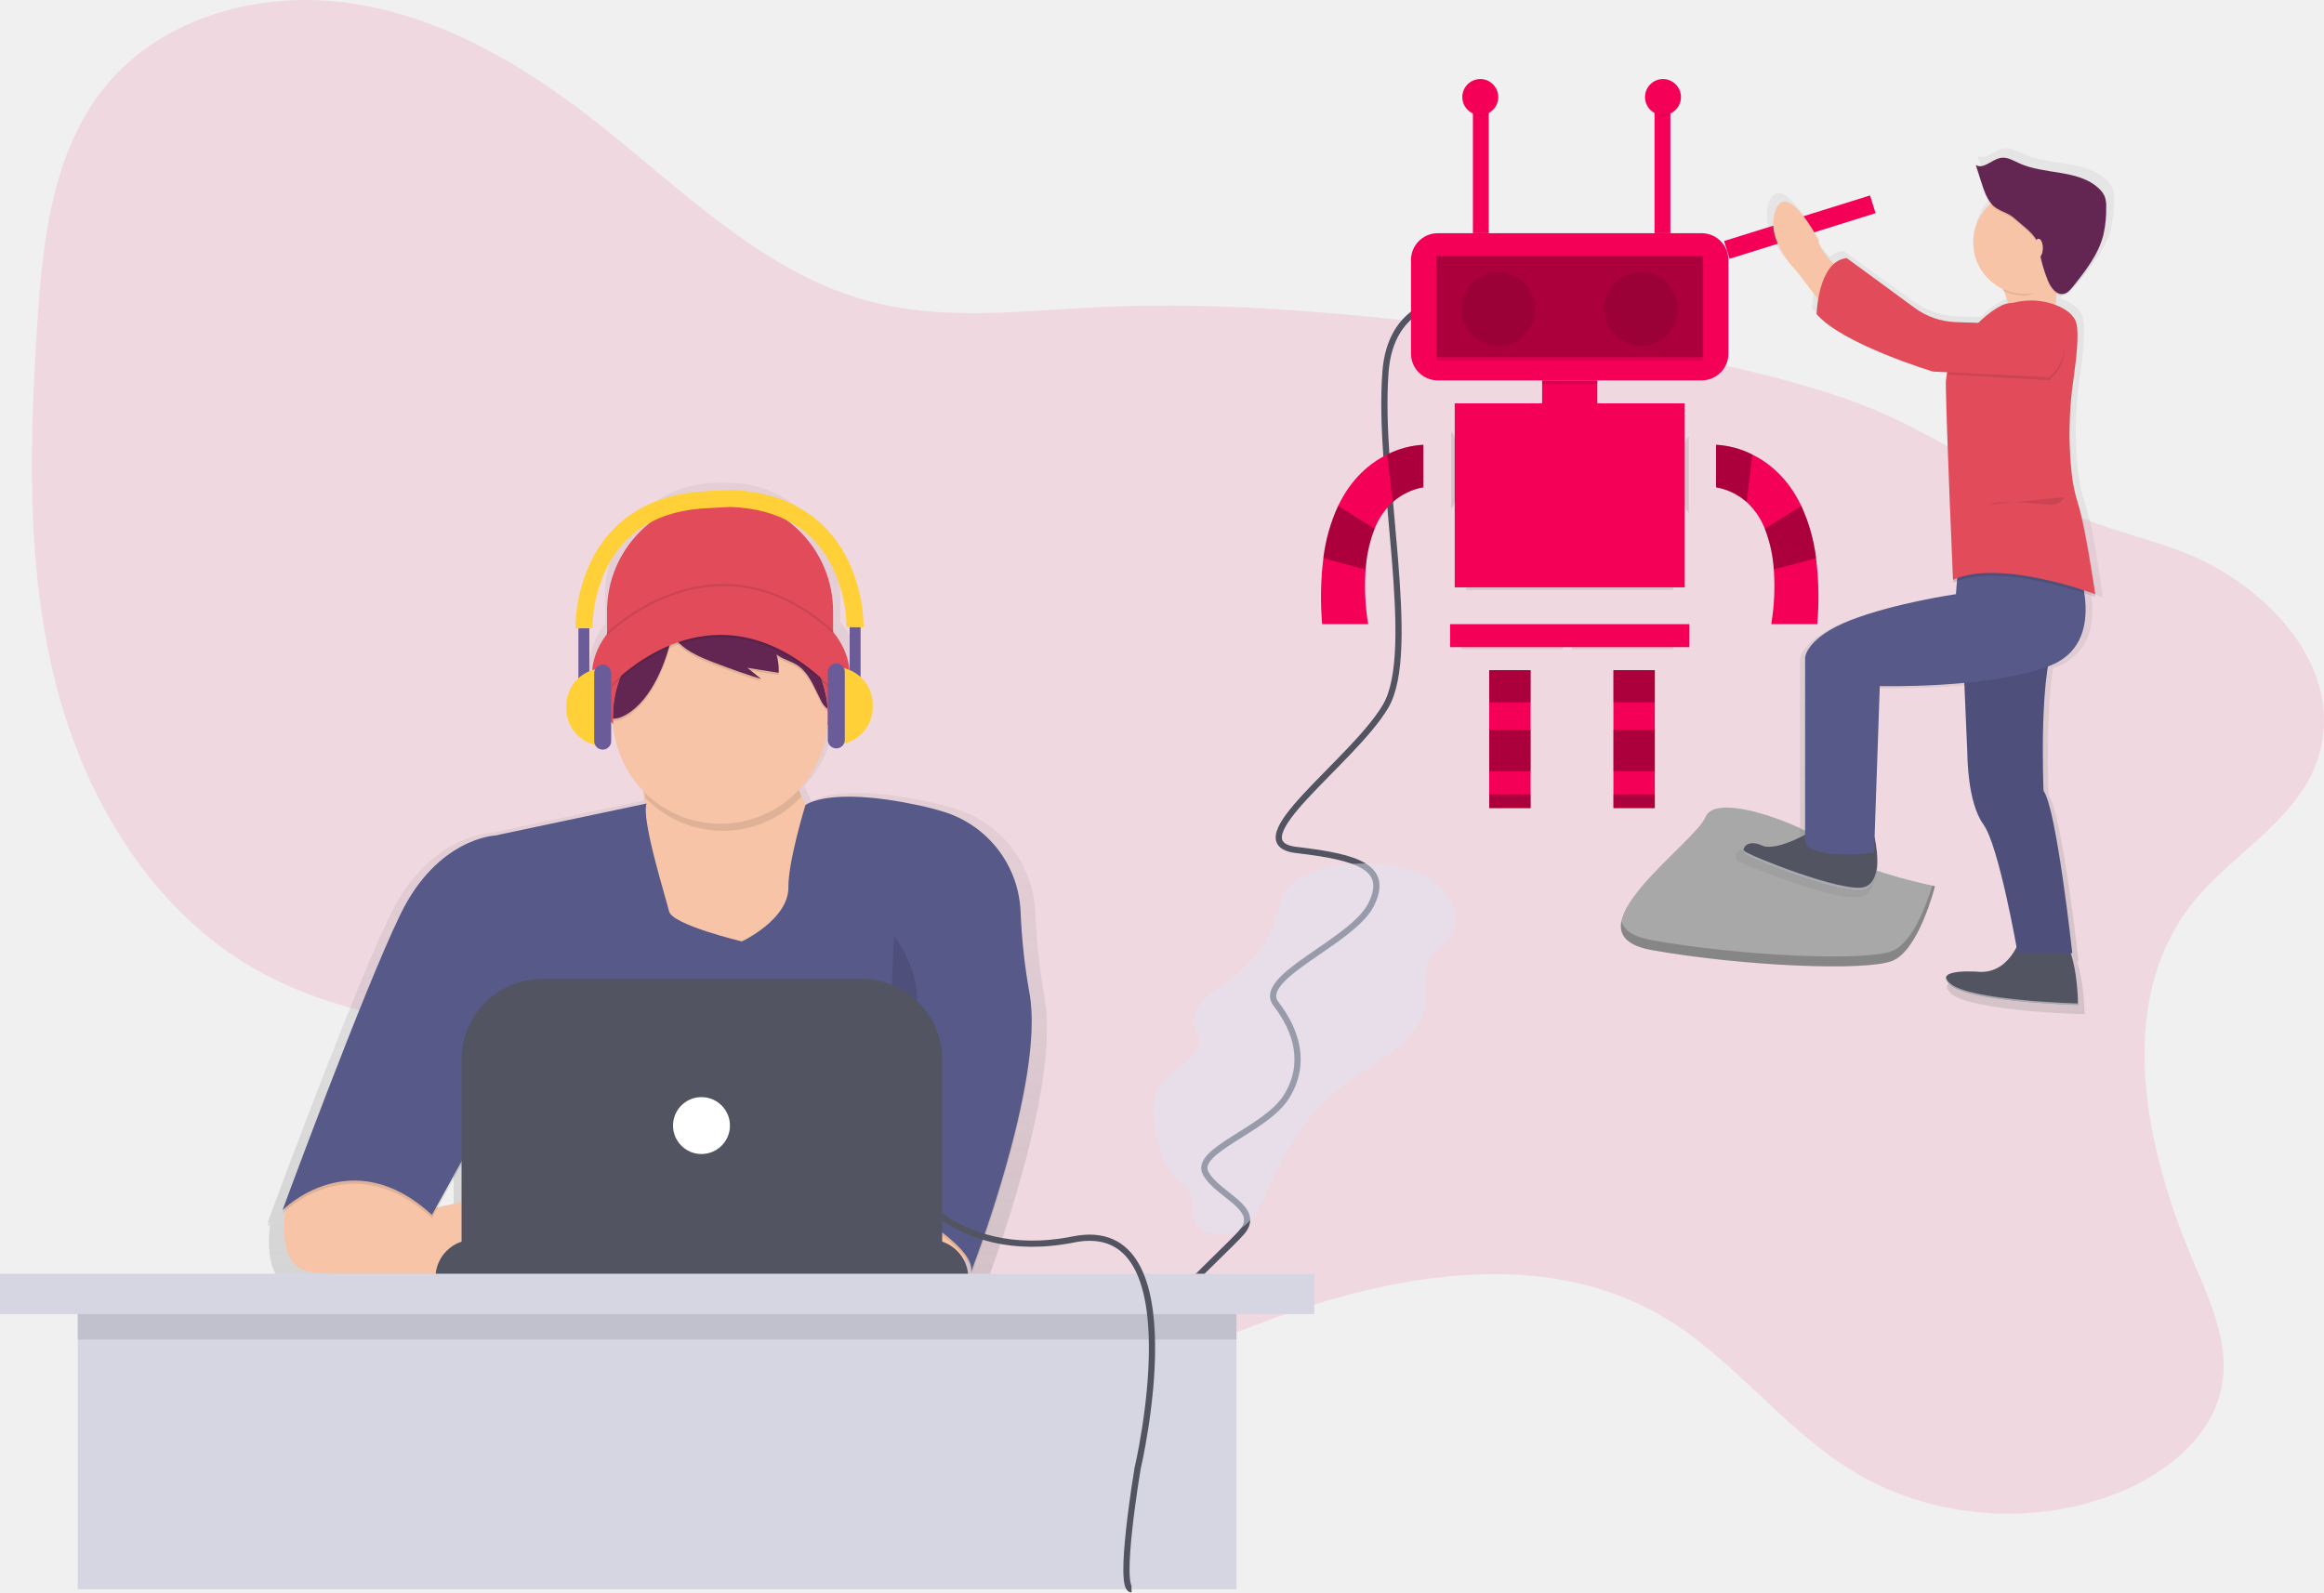
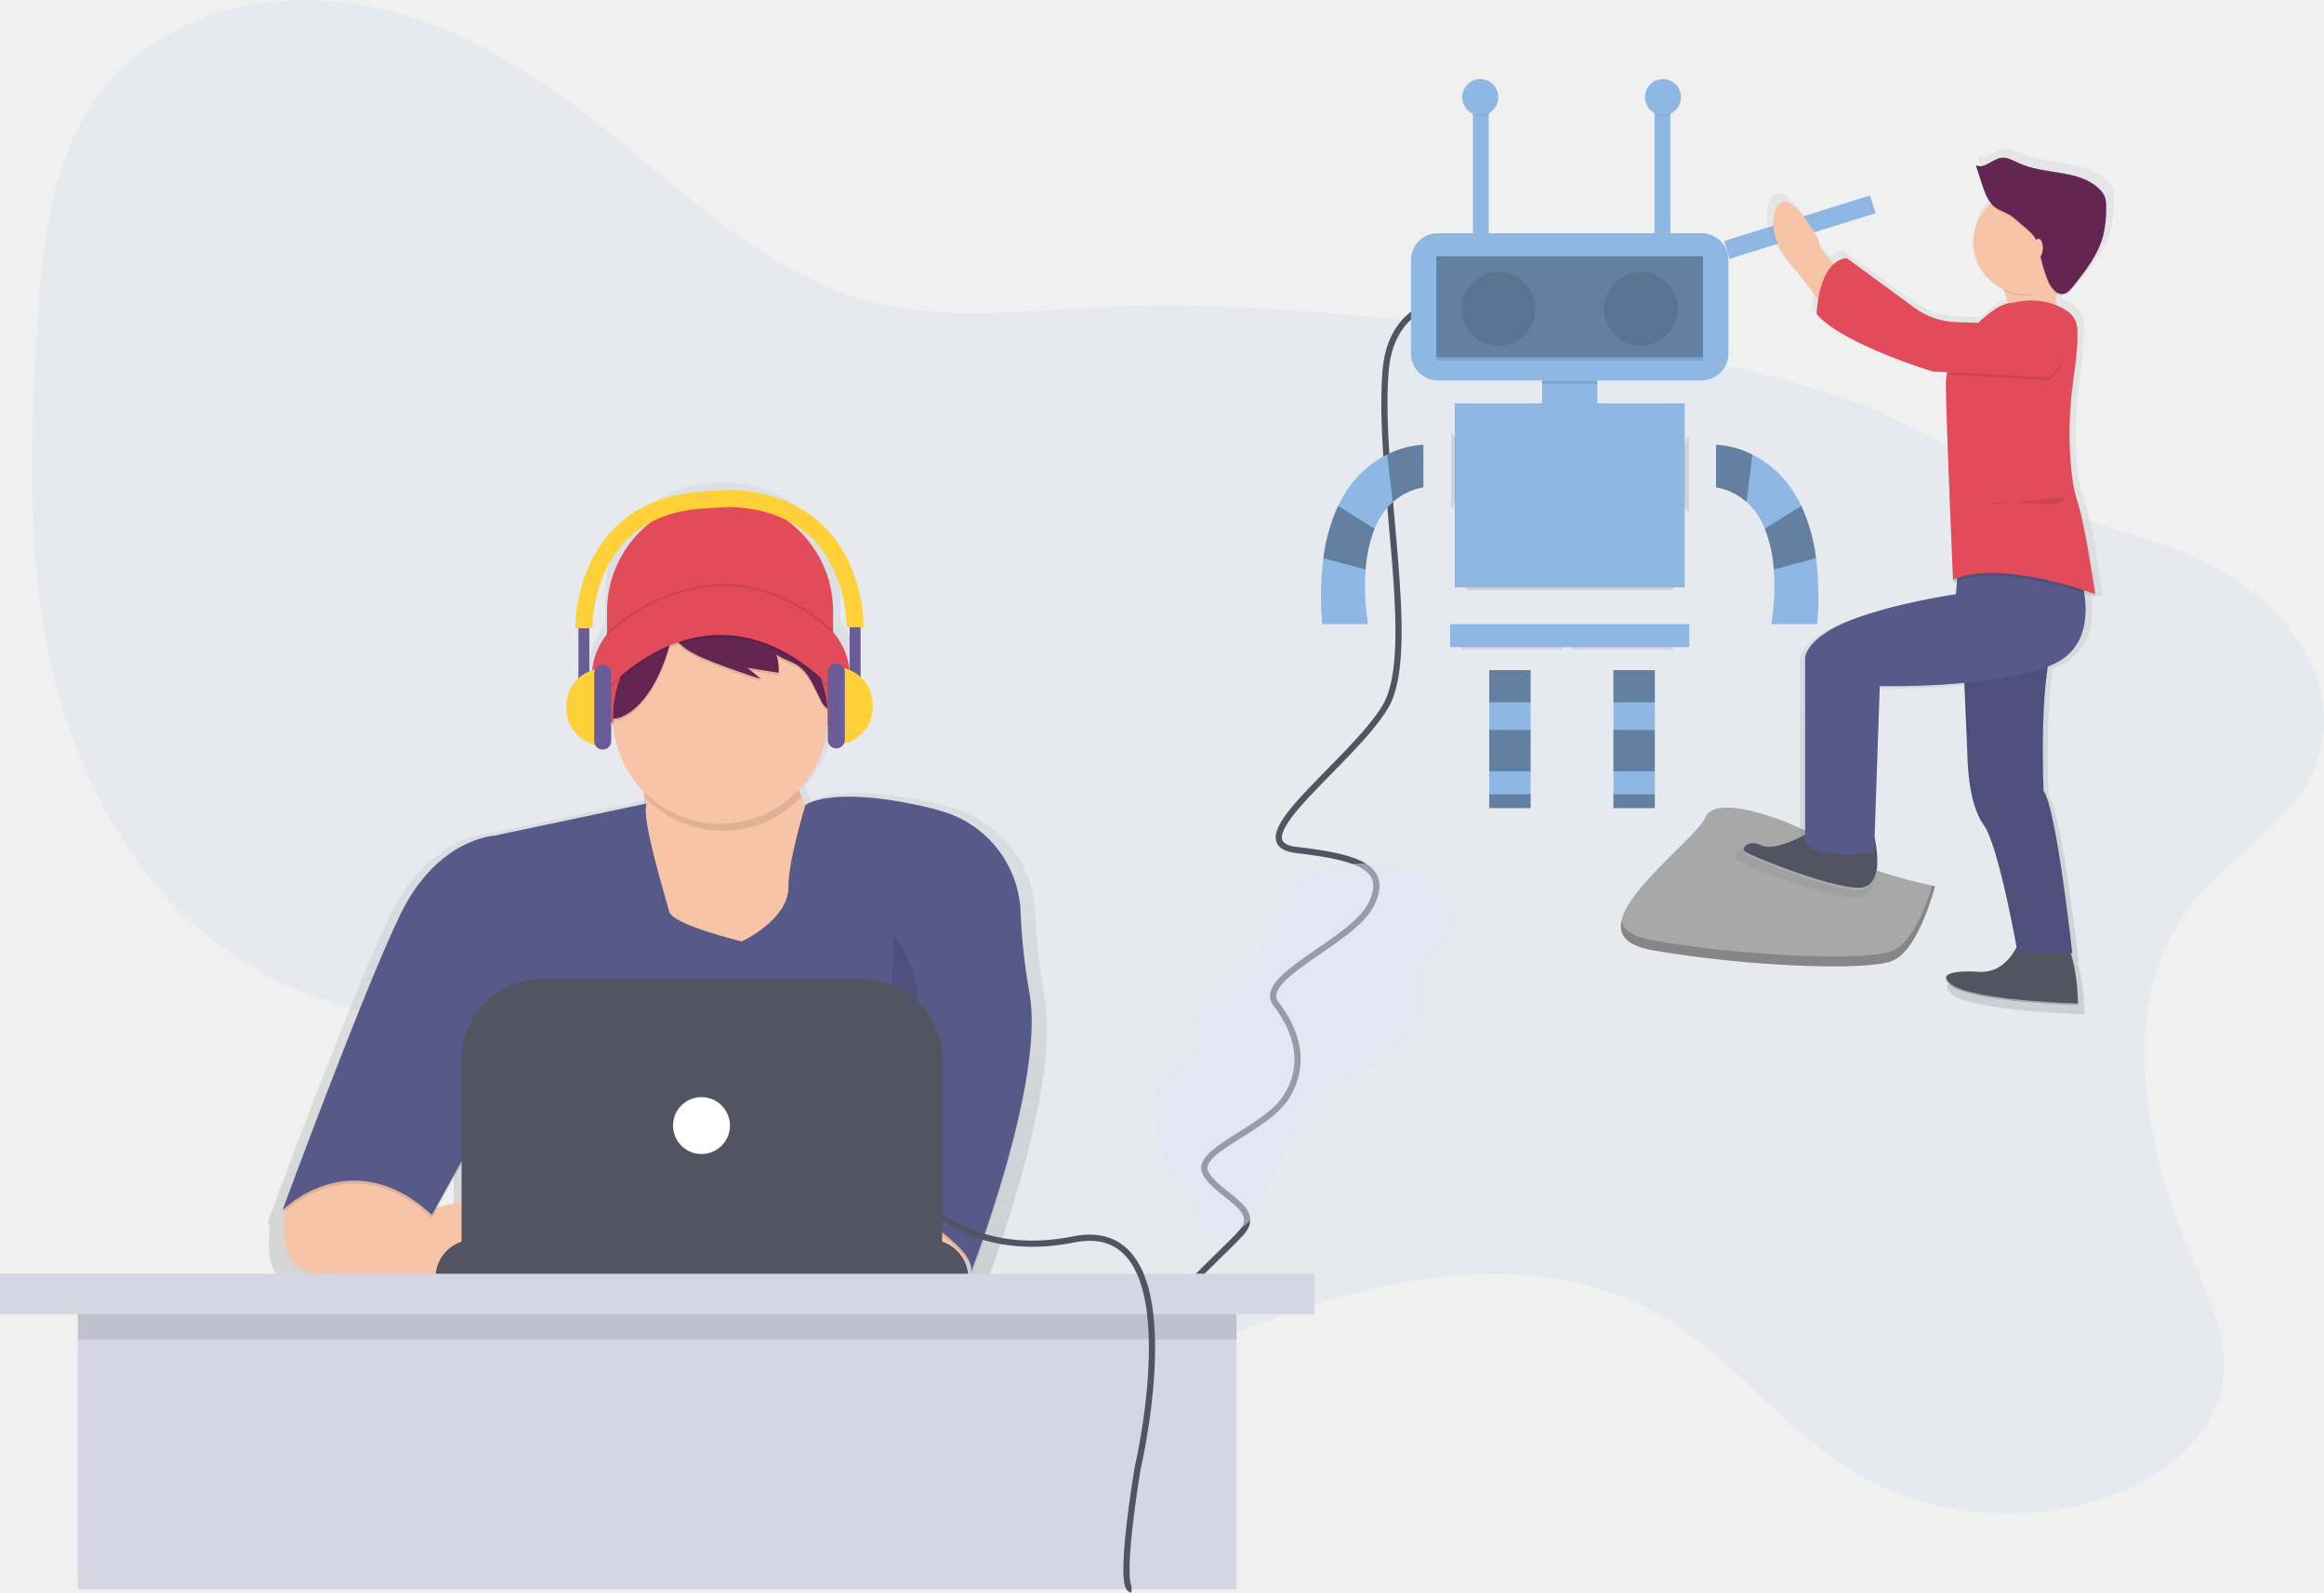
<svg xmlns="http://www.w3.org/2000/svg" xmlns:xlink="http://www.w3.org/1999/xlink" id="afcf7ba7-9a9d-4a96-99b1-c6a86c14369d" data-name="Layer 1" width="1124.677" height="770.768" viewBox="0 0 1124.677 770.768">
  <defs>
    <linearGradient id="f93e83ed-aae3-4939-a31b-02dcc6721011" x1="969.14" y1="556.311" x2="969.14" y2="137.116" gradientUnits="userSpaceOnUse">
      <stop offset="0" stop-color="gray" stop-opacity="0.25" />
      <stop offset="0.535" stop-color="gray" stop-opacity="0.12" />
      <stop offset="1" stop-color="gray" stop-opacity="0.1" />
    </linearGradient>
    <linearGradient id="e0229f75-5a20-4c1d-bfcf-9b57e2e8c95e" x1="355.664" y1="691.671" x2="355.664" y2="298.978" xlink:href="#f93e83ed-aae3-4939-a31b-02dcc6721011" />
  </defs>
-   <path d="M1098.473,502.768c-37.663,47.884-23.031,117.837.902,173.86,8.013,18.757,17.076,38.602,13.695,58.717-4.134,24.598-26.087,42.584-49.137,52.116-42.018,17.377-92.298,13.236-130.906-10.782-33.365-20.756-57.259-54.51-91.193-74.321-56.788-33.154-129.072-20.634-190.736,2.204-43.626,16.157-91.323,37.169-134.672,20.284-30.503-11.881-51.588-40.8-63.076-71.453-5.547-14.8-9.573-30.819-20.165-42.55-6.297-6.974-14.515-11.924-22.933-16.098C333.381,556.63,236.292,577.041,161.627,534.767c-50.426-28.55-82.709-82.406-97.002-138.563S51.996,281.162,55.625,223.328c2.579-41.1,7.206-84.978,33.468-116.699,27.781-33.556,75.458-46.034,118.552-39.656S289.8,96.084,324.165,122.858c42.948,33.462,82.778,75.131,135.509,88.686,35.91,9.231,73.685,4.182,110.722,2.433,61.916-2.923,123.858,3.578,185.433,10.696,58.947,6.815,118.321,14.315,174.477,33.49,39.74,13.57,71.6,38.203,109.125,55.412,24.46,11.218,51.133,14.315,74.292,28.603,28.528,17.6,54.683,48.213,47.373,84.035C1154.147,460.271,1118.463,477.353,1098.473,502.768Z" transform="translate(-37.66167 -65.36599)" fill="#f50057" opacity="0.1" />
+   <path d="M1098.473,502.768c-37.663,47.884-23.031,117.837.902,173.86,8.013,18.757,17.076,38.602,13.695,58.717-4.134,24.598-26.087,42.584-49.137,52.116-42.018,17.377-92.298,13.236-130.906-10.782-33.365-20.756-57.259-54.51-91.193-74.321-56.788-33.154-129.072-20.634-190.736,2.204-43.626,16.157-91.323,37.169-134.672,20.284-30.503-11.881-51.588-40.8-63.076-71.453-5.547-14.8-9.573-30.819-20.165-42.55-6.297-6.974-14.515-11.924-22.933-16.098C333.381,556.63,236.292,577.041,161.627,534.767c-50.426-28.55-82.709-82.406-97.002-138.563S51.996,281.162,55.625,223.328c2.579-41.1,7.206-84.978,33.468-116.699,27.781-33.556,75.458-46.034,118.552-39.656S289.8,96.084,324.165,122.858c42.948,33.462,82.778,75.131,135.509,88.686,35.91,9.231,73.685,4.182,110.722,2.433,61.916-2.923,123.858,3.578,185.433,10.696,58.947,6.815,118.321,14.315,174.477,33.49,39.74,13.57,71.6,38.203,109.125,55.412,24.46,11.218,51.133,14.315,74.292,28.603,28.528,17.6,54.683,48.213,47.373,84.035C1154.147,460.271,1118.463,477.353,1098.473,502.768Z" transform="translate(-37.66167 -65.36599)" fill="#8fb7e4" opacity="0.1" />
  <path d="M772.706,212.225s-60.541-17.93-64.541,33.07,16,135,0,162-73.093,66.01-43.047,69.505,45.047,8.495,36.047,26.495-56,35-46,48,15,29,5,45-45,26-39,37,28,17,17,29-42.888,39.296-30.444,39.148" transform="translate(-37.66167 -65.36599)" fill="none" stroke="#535461" stroke-miterlimit="10" stroke-width="3" />
-   <rect x="682.842" y="112.881" width="153.612" height="71.24" rx="12.97" fill="#f50057" />
+   <rect x="682.842" y="112.881" width="153.612" height="71.24" rx="12.97" fill="#8fb7e4" />
  <rect x="695.087" y="173.188" width="129.123" height="1.336" opacity="0.1" />
  <rect x="695.087" y="124.012" width="129.123" height="48.978" opacity="0.3" />
  <circle cx="725.141" cy="149.523" r="17.81" opacity="0.1" />
  <circle cx="794.155" cy="149.523" r="17.81" opacity="0.1" />
-   <rect x="746.29" y="184.119" width="26.714" height="15.588" fill="#f50057" />
-   <rect x="703.992" y="195.253" width="111.313" height="89.05" fill="#f50057" />
-   <rect x="701.765" y="302.113" width="115.766" height="11.131" fill="#f50057" />
-   <polygon points="720.689 339.96 720.689 353.317 720.689 373.353 720.689 384.485 720.689 391.164 740.725 391.164 740.725 384.485 740.725 373.353 740.725 353.317 740.725 339.96 740.725 324.376 720.689 324.376 720.689 339.96" fill="#f50057" />
-   <polygon points="780.798 324.376 780.798 339.96 780.798 353.317 780.798 373.353 780.798 384.485 780.798 391.164 800.834 391.164 800.834 384.485 800.834 373.353 800.834 353.317 800.834 339.96 800.834 324.376 780.798 324.376" fill="#f50057" />
-   <path d="M726.492,280.656v20.591a30.119,30.119,0,0,0-14.801,7.135A35.014,35.014,0,0,0,702.88,321.301a65.632,65.632,0,0,0-4.339,19.722,112.766,112.766,0,0,0,1.232,26.458h-22.262a151.971,151.971,0,0,1,.583-31.932,84.744,84.744,0,0,1,7.145-25.308c6.45-13.528,15.623-20.867,23.683-24.853A43.74,43.74,0,0,1,726.492,280.656Z" transform="translate(-37.66167 -65.36599)" fill="#f50057" />
+   <rect x="746.29" y="184.119" width="26.714" height="15.588" fill="#8fb7e4" />
+   <rect x="703.992" y="195.253" width="111.313" height="89.05" fill="#8fb7e4" />
+   <rect x="701.765" y="302.113" width="115.766" height="11.131" fill="#8fb7e4" />
+   <polygon points="720.689 339.96 720.689 353.317 720.689 373.353 720.689 384.485 720.689 391.164 740.725 391.164 740.725 384.485 740.725 373.353 740.725 353.317 740.725 339.96 740.725 324.376 720.689 324.376 720.689 339.96" fill="#8fb7e4" />
+   <polygon points="780.798 324.376 780.798 339.96 780.798 353.317 780.798 373.353 780.798 384.485 780.798 391.164 800.834 391.164 800.834 384.485 800.834 373.353 800.834 353.317 800.834 339.96 800.834 324.376 780.798 324.376" fill="#8fb7e4" />
+   <path d="M726.492,280.656v20.591a30.119,30.119,0,0,0-14.801,7.135A35.014,35.014,0,0,0,702.88,321.301a65.632,65.632,0,0,0-4.339,19.722,112.766,112.766,0,0,0,1.232,26.458h-22.262a151.971,151.971,0,0,1,.583-31.932,84.744,84.744,0,0,1,7.145-25.308c6.45-13.528,15.623-20.867,23.683-24.853A43.74,43.74,0,0,1,726.492,280.656Z" transform="translate(-37.66167 -65.36599)" fill="#8fb7e4" />
  <rect x="720.689" y="324.376" width="20.036" height="15.584" opacity="0.3" />
  <rect x="720.689" y="353.317" width="20.036" height="20.036" opacity="0.3" />
  <rect x="720.689" y="384.485" width="20.036" height="6.679" opacity="0.3" />
  <rect x="780.798" y="324.376" width="20.036" height="15.584" opacity="0.3" />
  <rect x="780.798" y="353.317" width="20.036" height="20.036" opacity="0.3" />
  <rect x="780.798" y="384.485" width="20.036" height="6.679" opacity="0.3" />
  <path d="M726.492,280.656v20.591a30.119,30.119,0,0,0-14.801,7.135l-2.77-22.993A43.74,43.74,0,0,1,726.492,280.656Z" transform="translate(-37.66167 -65.36599)" opacity="0.3" />
  <path d="M702.88,321.301a65.632,65.632,0,0,0-4.339,19.722l-20.448-5.474a84.744,84.744,0,0,1,7.145-25.308Z" transform="translate(-37.66167 -65.36599)" opacity="0.3" />
-   <path d="M868.128,280.656v20.591a30.119,30.119,0,0,1,14.801,7.135,35.014,35.014,0,0,1,8.811,12.92,65.632,65.632,0,0,1,4.339,19.722,112.766,112.766,0,0,1-1.232,26.458h22.262a151.97,151.97,0,0,0-.583-31.932,84.744,84.744,0,0,0-7.145-25.308c-6.45-13.528-15.623-20.867-23.683-24.853A43.74,43.74,0,0,0,868.128,280.656Z" transform="translate(-37.66167 -65.36599)" fill="#f50057" />
+   <path d="M868.128,280.656v20.591a30.119,30.119,0,0,1,14.801,7.135,35.014,35.014,0,0,1,8.811,12.92,65.632,65.632,0,0,1,4.339,19.722,112.766,112.766,0,0,1-1.232,26.458h22.262a151.97,151.97,0,0,0-.583-31.932,84.744,84.744,0,0,0-7.145-25.308c-6.45-13.528-15.623-20.867-23.683-24.853A43.74,43.74,0,0,0,868.128,280.656Z" transform="translate(-37.66167 -65.36599)" fill="#8fb7e4" />
  <path d="M868.128,280.656v20.591a30.119,30.119,0,0,1,14.801,7.135l2.77-22.993A43.74,43.74,0,0,0,868.128,280.656Z" transform="translate(-37.66167 -65.36599)" opacity="0.3" />
  <path d="M891.74,321.301a65.632,65.632,0,0,1,4.339,19.722l20.448-5.474a84.744,84.744,0,0,0-7.145-25.308Z" transform="translate(-37.66167 -65.36599)" opacity="0.3" />
  <rect x="746.29" y="184.119" width="26.714" height="1.845" opacity="0.1" />
  <path d="M854.944,276.485V313.768a7.768,7.768,0,0,1-2.07-5.285V281.765A7.755,7.755,0,0,1,854.944,276.485Z" transform="translate(-37.66167 -65.36599)" opacity="0.1" />
  <path d="M742.049,278.944v27.91a7.76,7.76,0,0,1-2.075,4.722V274.221A7.76,7.76,0,0,1,742.049,278.944Z" transform="translate(-37.66167 -65.36599)" opacity="0.1" />
  <rect x="709.559" y="284.305" width="100.18" height="1.319" opacity="0.1" />
  <rect x="707.331" y="313.247" width="48.976" height="1.022" opacity="0.1" />
  <rect x="760.763" y="313.247" width="48.976" height="1.022" opacity="0.1" />
-   <rect x="712.794" y="46.953" width="7.666" height="65.928" fill="#f50057" />
-   <rect x="800.698" y="46.953" width="7.666" height="65.928" fill="#f50057" />
+   <rect x="712.794" y="46.953" width="7.666" height="65.928" fill="#8fb7e4" />
+   <rect x="800.698" y="46.953" width="7.666" height="65.928" fill="#8fb7e4" />
  <circle cx="716.372" cy="47.464" r="8.688" opacity="0.1" />
-   <circle cx="716.372" cy="46.953" r="8.688" fill="#f50057" />
+   <circle cx="716.372" cy="46.953" r="8.688" fill="#8fb7e4" />
  <circle cx="804.787" cy="47.464" r="8.688" opacity="0.1" />
-   <circle cx="804.787" cy="46.953" r="8.688" fill="#f50057" />
+   <circle cx="804.787" cy="46.953" r="8.688" fill="#8fb7e4" />
  <path d="M661.667,494.291c-3.418,3.422-4.198,8.123-5.412,12.481-3.467,12.443-11.63,23.922-23.008,32.352-8.334,6.175-19.506,13.013-17.531,22.227.472,2.202,1.72,4.256,2.047,6.477,1.419,9.61-13.272,14.674-18.959,23.083-4.236,6.265-3.104,14.025-1.845,21.161,1.541,8.734,3.405,18.052,10.571,24.482,1.933,1.735,4.238,3.241,5.587,5.333,3.023,4.688.395,10.832,3.143,15.64,3.664,6.41,15.203,6.689,21.899,2.366s9.791-11.428,12.758-18.091c8.02-18.007,17.88-36.074,34.549-49.187,15.982-12.572,39.231-22.326,41.974-40.626,1.176-7.847-1.803-16.446,2.747-23.359,2.15-3.267,5.744-5.688,8.178-8.809,7.251-9.3,1.852-22.753-8.765-29.357C713.569,480.49,675.61,480.329,661.667,494.291Z" transform="translate(-37.66167 -65.36599)" fill="#dee3f3" opacity="0.5" />
-   <rect x="871.666" y="170.795" width="74" height="9" transform="translate(-48.58986 213.6048) rotate(-17.35148)" fill="#f50057" />
+   <rect x="871.666" y="170.795" width="74" height="9" transform="translate(-48.58986 213.6048) rotate(-17.35148)" fill="#8fb7e4" />
  <path d="M974.087,494.311s-38.724-7.745-49.05-18.071-56.795-28.397-61.958-15.49-69.703,56.795-25.816,64.54,103.263,10.326,116.171,5.163S974.087,494.311,974.087,494.311Z" transform="translate(-37.66167 -65.36599)" fill="#a8a8a8" />
  <path d="M837.262,520.494c43.887,7.745,103.263,10.326,116.171,5.163,9.83-3.932,16.661-22.824,19.362-31.616.817.174,1.291.269,1.291.269s-7.745,30.979-20.653,36.142-72.284,2.582-116.171-5.163c-12.668-2.236-16.291-7.486-14.927-14.13C823.419,515.495,827.833,518.83,837.262,520.494Z" transform="translate(-37.66167 -65.36599)" opacity="0.2" />
  <path d="M1060.083,156.703a11.375,11.375,0,0,0-3.205-4.441c-10.39-9.471-27.197-6.6-40.099-12.385-2.972-1.333-6.021-3.181-9.248-2.675-4.506.707-8.696,5.838-12.625,3.561l.281.857c-.094-.046-.188-.092-.281-.146q1.445,4.401,2.89,8.802c1.109,3.379,2.279,6.857,4.437,9.67a25.319,25.319,0,0,0,6.123,42.112c.136.295.271.59.403.889.122.055.248.103.372.156a29.562,29.562,0,0,1,1.907,6.131c-3.344.462-9.173,4.16-14.908,9.621l-11.467-.392a37.499,37.499,0,0,1-20.602-7.004L929.772,186.807a11.476,11.476,0,0,0-6.57,2.904c-4.258-4.436-7.871-9.071-7.564-11.786,0,0-15.946-29.844-21.744-14.922S904.766,193.558,904.766,193.558l10.575,13.7a57.635,57.635,0,0,0-.79,7.262c13.047,14.922,58.709,28.423,58.709,28.423l7.12.345c.015.131.027.241.04.35a24.244,24.244,0,0,0-.637,5.701c.004.276.009.564.014.853-.002.189-.017.38-.014.568.362,23.805,3.624,96.639,3.624,96.639.635-.283,1.29-.542,1.957-.785l-.508,6.47s-30.442,4.263-52.911,12.79-23.194,18.475-23.194,18.475v87.781c-6.42,3.294-16.546,7.622-21.744,5.306-5.643-2.515-8.741-.402-9.301,1.804h0v0a2.8,2.8,0,0,0-.025,1.326l.007.027a2.376,2.376,0,0,0,.216.563l.022.042a2.257,2.257,0,0,0,.383.503c2.174,2.132,49.287,20.607,60.159,17.765a7.515,7.515,0,0,0,.985-.332c.104-.043.198-.101.299-.148.201-.095.405-.187.592-.298.112-.066.212-.146.32-.218.163-.109.329-.214.481-.335.106-.084.201-.181.302-.271.14-.125.282-.246.413-.381.095-.099.18-.208.27-.312.123-.142.249-.281.363-.432.082-.109.156-.227.233-.34.11-.16.221-.318.322-.486.069-.116.131-.239.197-.359.097-.178.196-.356.285-.542.057-.12.108-.246.162-.369.086-.198.172-.395.25-.6.046-.121.086-.246.129-.369.076-.218.151-.436.218-.661.035-.117.065-.236.098-.355.066-.24.13-.481.187-.727.025-.109.047-.221.071-.331.056-.262.109-.526.156-.794.017-.099.032-.199.048-.298.046-.286.089-.574.125-.865.01-.083.019-.167.029-.251.036-.312.068-.624.094-.94.005-.066.01-.132.015-.198q.039-.505.063-1.013c.002-.045.004-.09.006-.136q.023-.543.03-1.085l.001-.068a59.5,59.5,0,0,0-1.399-12.604h0l2.63-74.784a407.789,407.789,0,0,0,42.653-1.571l1.56,35.679s0,23.449,7.973,34.108c6.823,9.122,14.707,49.465,16.839,60.911-2.93,5.585-8.533,12.492-18.289,12.279,0,0-18.358-1.587-17.322,3.462l.002.009a2.603,2.603,0,0,0,.115.387l.012.033a3.586,3.586,0,0,0,.199.423l.017.028c.073.13.159.265.254.403.019.028.038.056.059.085.107.149.224.301.357.458l.033.038c.122.143.258.289.402.439.04.041.08.083.122.125.164.165.337.332.529.506,9.422,8.527,64.508,9.948,64.508,9.948l-0-.033-0-.022-.001-.106-0-.031c-0-.054-.001-.123-.002-.198l-0-.029c-.032-2.467-.36-15.415-3.659-25.161h.764s-7.973-71.769-14.496-80.296c0,0-1.733-37.843,2.179-61.56.24-.087.483-.172.72-.261,18.272-6.824,19.569-23.631,17.687-35.98,3.457,1.111,5.507,1.872,5.507,1.872s-.063-.537-.181-1.487c.116.042.181.066.181.066s-.349-2.256-.922-5.779c-1.307-9.683-3.84-26.604-6.536-34.593-.435-1.756-.853-3.257-1.24-4.395a75.118,75.118,0,0,1-3.191-14.761,174.943,174.943,0,0,1-1.12-19.573,187.885,187.885,0,0,1,2.004-26.112c1.107-7.552,2.103-16.141,2.019-22.139a29.522,29.522,0,0,0-.436-6.238c-.968-4.428-5.239-7.308-9.681-9.14-.286-.118-.579-.215-.868-.325.108-1.679.25-3.58.433-5.586a4.775,4.775,0,0,0,3.694.748c1.909-.418,3.279-2.012,4.499-3.511,6.424-7.89,13.02-16.114,15.488-25.915a55.991,55.991,0,0,0,1.358-13.344q.002-.368,0-.737A14.512,14.512,0,0,0,1060.083,156.703Z" transform="translate(-37.66167 -65.36599)" fill="url(#f93e83ed-aae3-4939-a31b-02dcc6721011)" />
  <path d="M1001.594,195.164s9.733,14.599,7.647,21.551,22.941,2.781,22.941,2.781.695-27.112,5.561-33.369S1001.594,195.164,1001.594,195.164Z" transform="translate(-37.66167 -65.36599)" fill="#f7c4a7" />
  <path d="M937.29,204.549s-20.16-16.684-19.465-22.941c0,0-15.294-29.198-20.855-14.599S907.397,196.902,907.397,196.902l19.465,25.722Z" transform="translate(-37.66167 -65.36599)" fill="#f7c4a7" />
  <path d="M916.782,466.285s-18.77,11.818-26.417,8.342-10.428,2.086-8.342,4.171,47.272,20.16,57.7,17.38,5.124-25.553,5.124-25.553Z" transform="translate(-37.66167 -65.36599)" fill="#535461" />
  <path d="M1016.193,517.033s-4.519,19.117-20.16,18.77c0,0-23.636-2.086-14.599,6.257s61.871,9.733,61.871,9.733,0-28.502-9.733-34.759S1016.193,517.033,1016.193,517.033Z" transform="translate(-37.66167 -65.36599)" fill="#535461" />
  <path d="M987.691,382.168l2.086,48.663s0,22.941,7.647,33.369,16.684,62.566,16.684,62.566h26.417s-7.647-70.213-13.904-78.555c0,0-2.781-61.871,6.952-75.775Z" transform="translate(-37.66167 -65.36599)" fill="#575988" />
  <path d="M987.691,382.168l2.086,48.663s0,22.941,7.647,33.369,16.684,62.566,16.684,62.566h26.417s-7.647-70.213-13.904-78.555c0,0-2.781-61.871,6.952-75.775Z" transform="translate(-37.66167 -65.36599)" opacity="0.1" />
  <path d="M1042.61,338.371s15.989,38.235-13.208,49.358-82.031,9.733-82.031,9.733l-2.781,80.641s-32.674,4.171-33.369-6.257v-88.288s.695-9.733,22.246-18.075,50.748-12.513,50.748-12.513l1.39-18.075Z" transform="translate(-37.66167 -65.36599)" fill="#575988" />
  <path d="M1016.991,212.415a33.266,33.266,0,0,1,16.334,2.309c4.26,1.792,8.357,4.609,9.285,8.942,1.099,5.131-.12,16.638-1.518,26.372a181.635,181.635,0,0,0-.848,46.085c.717,6.386,1.705,11.955,3.061,14.441,4.171,7.647,8.342,43.796,8.342,43.796s-45.882-17.38-68.823-6.952c0,0-3.128-71.256-3.476-94.545-.269-18.033,22.593-38.583,30.24-39.278C1014.07,213.179,1012.538,212.877,1016.991,212.415Z" transform="translate(-37.66167 -65.36599)" opacity="0.1" />
  <path d="M1016.991,211.025a33.266,33.266,0,0,1,16.334,2.309c4.26,1.792,8.357,4.609,9.285,8.942,1.099,5.131-.12,16.638-1.518,26.372a181.635,181.635,0,0,0-.848,46.085,74.75,74.75,0,0,0,3.061,14.441c3.128,9.385,8.342,43.796,8.342,43.796s-45.882-17.38-68.823-6.952c0,0-3.128-71.256-3.476-94.545-.269-18.033,22.593-38.583,30.24-39.278C1014.07,211.789,1012.538,211.487,1016.991,211.025Z" transform="translate(-37.66167 -65.36599)" fill="#e14b5a" />
  <path d="M1029.402,249.388l-49.358-2.781s-3.141-24.198,3.984-23.95l48.85,1.704S1043.305,236.875,1029.402,249.388Z" transform="translate(-37.66167 -65.36599)" opacity="0.1" />
  <path d="M1029.402,247.998,973.092,245.217s-43.796-13.208-56.31-27.807c0,0,.695-25.722,14.599-27.112l32.887,24.117a35.507,35.507,0,0,0,19.76,6.852l48.85,1.704S1043.305,235.485,1029.402,247.998Z" transform="translate(-37.66167 -65.36599)" fill="#e14b5a" />
  <path d="M1031.835,198.292c.826-6.592,3.816-8.779,5.909-11.47,4.866-6.257-36.149,9.037-36.149,9.037a73.743,73.743,0,0,1,5.544,10.229,24.923,24.923,0,0,0,10.445,2.285C1023.631,208.372,1027.509,201.863,1031.835,198.292Z" transform="translate(-37.66167 -65.36599)" opacity="0.1" />
  <circle cx="979.922" cy="117.285" r="25.027" fill="#f7c4a7" />
  <path d="M1001.78,165.109c-2.665-2.911-3.946-6.794-5.155-10.551l-2.772-8.611c3.769,2.227,7.787-2.792,12.109-3.484,3.095-.496,6.019,1.313,8.87,2.617,12.374,5.66,28.495,2.851,38.46,12.116a11.123,11.123,0,0,1,3.074,4.345,14.537,14.537,0,0,1,.558,4.9,55.834,55.834,0,0,1-1.303,13.055c-2.366,9.589-8.693,17.634-14.855,25.353-1.171,1.467-2.484,3.026-4.315,3.435-3.577.799-6.345-3.068-7.729-6.461a68.753,68.753,0,0,1-4.033-13.952,18.281,18.281,0,0,0-1.652-5.897c-2.154-3.819-7.464-7.432-10.693-10.39C1009.17,168.676,1004.745,168.347,1001.78,165.109Z" transform="translate(-37.66167 -65.36599)" opacity="0.1" />
  <path d="M1001.78,164.414c-2.665-2.911-3.946-6.794-5.155-10.551l-2.772-8.611c3.769,2.227,7.787-2.792,12.109-3.484,3.095-.496,6.019,1.313,8.87,2.617,12.374,5.66,28.495,2.851,38.46,12.116a11.123,11.123,0,0,1,3.074,4.345,14.537,14.537,0,0,1,.558,4.9,55.834,55.834,0,0,1-1.303,13.055c-2.366,9.589-8.693,17.634-14.855,25.353-1.171,1.467-2.484,3.026-4.315,3.435-3.577.799-6.345-3.068-7.729-6.461a68.753,68.753,0,0,1-4.033-13.952,18.281,18.281,0,0,0-1.652-5.897c-2.154-3.819-7.464-7.432-10.693-10.39C1009.17,167.981,1004.745,167.652,1001.78,164.414Z" transform="translate(-37.66167 -65.36599)" fill="#632652" />
  <ellipse cx="986.526" cy="120.065" rx="2.086" ry="4.519" fill="#f7c4a7" />
  <path d="M1036.701,306.045s-1.39,4.171-8.342,3.476-27.112-2.086-27.112,0" transform="translate(-37.66167 -65.36599)" opacity="0.1" />
  <path d="M981.434,541.364a5.889,5.889,0,0,1-2.023-2.901c-.182.903.376,2.076,2.023,3.596,9.037,8.342,61.871,9.733,61.871,9.733s0-.246-.008-.695C1042.964,551.088,990.443,549.68,981.434,541.364Z" transform="translate(-37.66167 -65.36599)" fill="#fff" opacity="0.5" />
  <path d="M939.723,494.787c-10.428,2.781-55.614-15.294-57.7-17.38a2.257,2.257,0,0,1-.578-1.016,2.499,2.499,0,0,0,.578,2.407c2.086,2.086,47.272,20.16,57.7,17.38,5.367-1.431,6.563-8.157,6.464-14.35C946.085,487.602,944.69,493.463,939.723,494.787Z" transform="translate(-37.66167 -65.36599)" fill="#fff" opacity="0.5" />
  <path d="M543.159,548.066A298.407,298.407,0,0,1,538.683,507.017v-0a54.99,54.99,0,0,0-38.697-50.218c-3.949-1.215-8.304-2.351-13.106-3.37-42.128-8.948-54.926-1.135-56.38-.108a54.018,54.018,0,0,1-3.189-6.966c-.072-.244-.138-.491-.206-.737a53.933,53.933,0,0,0,14.41-32.494c7.027-7.126,11.132-15.722,11.132-24.978,0-7.96-3.04-15.432-8.359-21.9V353.684a54.705,54.705,0,0,0-54.705-54.705h-4.436a54.705,54.705,0,0,0-54.705,54.705v13.559a33.959,33.959,0,0,0-7.563,20.902c0,9.061,3.938,17.489,10.697,24.525a53.942,53.942,0,0,0,15.014,33.545c.296,2.054.6,4.266.899,6.597L274.113,468.754s-29.059,1.194-47.768,39.807c-15.839,32.688-47.367,116.725-56.669,141.744l-0,0-0.0 0c-1.686,4.534-2.643,7.133-2.643,7.133s.308-.312.901-.845c-.585,1.581-.901,2.437-.901,2.437s.458-.462,1.327-1.223c-1.32,10.47-1.509,28.441,12.207,30.68,11.497,1.877,41.112,2.648,63.492,2.964v.021h1.552c14.83.199,26.113.199,26.113.199v-.199H512.355V689.006a16.586,16.586,0,0,0-1.326-6.518q.173-.2.335-.402a13.208,13.208,0,0,1,2.497,5.79,5.796,5.796,0,0,1-.113.611s.05-.128.142-.368a6.196,6.196,0,0,1-.142,1.961s30.873-79.548,30.543-127.045A80.473,80.473,0,0,0,543.159,548.066ZM350.72,463.554a55.192,55.192,0,0,1-.764-6.86l.002-.063C350.224,458.864,350.481,461.18,350.72,463.554Zm-93.525,170.862V653.375l-11.884,2.538Z" transform="translate(-37.66167 -65.36599)" fill="url(#e0229f75-5a20-4c1d-bfcf-9b57e2e8c95e)" />
  <path d="M348.466,241.263h0A54.705,54.705,0,0,1,403.171,295.969v23.336a0,0,0,0,1,0,0H293.76a0,0,0,0,1,0,0V295.969A54.705,54.705,0,0,1,348.466,241.263Z" fill="#e14b5a" />
  <ellipse cx="348.848" cy="326.956" rx="62.356" ry="42.846" fill="#e14b5a" />
  <path d="M346.533,433.829s13.007,68.095,0,86.457,39.786,25.631,39.786,25.631L441.024,526.025l7.651-48.967s-33.282-18.745-26.396-56.618Z" transform="translate(-37.66167 -65.36599)" fill="#f7c4a7" />
  <path d="M507.971,663.362s3.443,14.92-15.302,17.598A106.009,106.009,0,0,1,459.313,680.562l-4.135-37.476h43.611Z" transform="translate(-37.66167 -65.36599)" fill="#f7c4a7" />
  <path d="M176.923,644.265s-8.278,33.634,10.467,36.694,87.605,3.06,87.605,3.06V644.234l-31.172,6.658-29.271-28.081Z" transform="translate(-37.66167 -65.36599)" fill="#f7c4a7" />
  <path d="M350.55,455.826l-73.259,15.493s-27.927,1.148-45.907,38.255S174.383,652.65,174.383,652.65s33.282-33.665,72.303,2.295l26.014-47.054-5.738,74.598H468.568v-35.195s42.081,22.571,39.021,35.195c0,0,36.009-92.781,28.265-134.948a286.777,286.777,0,0,1-4.302-39.45v-0A52.847,52.847,0,0,0,494.362,459.83c-3.795-1.168-7.981-2.259-12.596-3.239-43.229-9.181-54.323,0-54.323,0s-8.374,27.246-8.225,39.594c.191,15.876-22.571,26.396-22.571,26.396s-33.665-8.034-35.195-14.537S347.872,463.477,350.55,455.826Z" transform="translate(-37.66167 -65.36599)" opacity="0.1" />
  <path d="M350.55,454.296,277.291,469.789S249.364,470.937,231.384,508.045,174.383,651.12,174.383,651.12s33.282-33.665,72.303,2.295l26.014-47.054-5.738,74.598H468.568v-35.195s42.081,22.571,39.021,35.195c0,0,36.009-92.781,28.265-134.948a286.777,286.777,0,0,1-4.302-39.45v-0a52.847,52.847,0,0,0-37.19-48.262c-3.795-1.168-7.981-2.259-12.596-3.239-43.229-9.181-54.323,0-54.323,0s-8.374,27.246-8.225,39.594c.191,15.876-22.571,26.396-22.571,26.396s-33.665-8.034-35.195-14.537S347.872,461.947,350.55,454.296Z" transform="translate(-37.66167 -65.36599)" fill="#575988" />
  <path d="M425.423,451.045a51.781,51.781,0,0,1-1.996-27.162l-75.746,13.389s1.093,5.724,2.329,14.301a52.019,52.019,0,0,0,75.413-.528Z" transform="translate(-37.66167 -65.36599)" opacity="0.1" />
  <path d="M438.346,412.023a52.027,52.027,0,0,1-104.04,1.262c-.011-.421-.015-.842-.015-1.262a52.039,52.039,0,0,1,29.166-46.752q2.341-1.142,4.809-2.058a52.399,52.399,0,0,1,26.798-2.487.029.029,0,0,0,.019.004,51.987,51.987,0,0,1,43.148,47.846Q438.346,410.286,438.346,412.023Z" transform="translate(-37.66167 -65.36599)" fill="#f7c4a7" />
  <g opacity="0.1">
    <path d="M368.193,364.434a.767.767,0,0,1,.073-.046q-2.467.912-4.809,2.058a52.039,52.039,0,0,0-29.166,46.752c0,.421.004.842.015,1.262a11.557,11.557,0,0,0,4.667-1.121c12.686-5.918,20.295-24.032,23.282-36.664C363.327,372.154,364.352,367.058,368.193,364.434Z" transform="translate(-37.66167 -65.36599)" />
    <path d="M408.017,365.895a51.597,51.597,0,0,0-12.934-3.99,16.69,16.69,0,0,1,9.288,5.834,23.786,23.786,0,0,1,2.843,5.069,52.167,52.167,0,0,0-43.758.907c3.267,7.158,13.393,11.063,20.153,13.676q11.104,4.287,22.467,7.839-3.345-2.72-6.691-5.432,7.552,1.199,15.107,2.402a26.169,26.169,0,0,0-1.055-8.905c2.876,2.332,6.732,3.114,9.872,5.095,5.888,3.711,8.336,10.872,11.546,17.047a11.01,11.01,0,0,0,3.374,4.315A52.049,52.049,0,0,0,408.017,365.895Z" transform="translate(-37.66167 -65.36599)" />
  </g>
  <path d="M368.193,363.259a.767.767,0,0,1,.073-.046q-2.467.912-4.809,2.058a52.039,52.039,0,0,0-29.166,46.752c0,.421.004.842.015,1.262a11.557,11.557,0,0,0,4.667-1.121c12.686-5.918,20.295-24.032,23.282-36.664C363.327,370.979,364.352,365.883,368.193,363.259Z" transform="translate(-37.66167 -65.36599)" fill="#632652" />
  <path d="M408.017,364.72a51.597,51.597,0,0,0-12.934-3.99,16.69,16.69,0,0,1,9.288,5.834,23.786,23.786,0,0,1,2.843,5.069,52.167,52.167,0,0,0-43.758.907c3.267,7.158,13.393,11.063,20.153,13.676q11.104,4.287,22.467,7.839-3.345-2.72-6.691-5.432,7.552,1.199,15.107,2.402a26.169,26.169,0,0,0-1.055-8.905c2.876,2.332,6.732,3.114,9.872,5.095,5.888,3.711,8.336,10.872,11.546,17.047a11.01,11.01,0,0,0,3.374,4.315A52.049,52.049,0,0,0,408.017,364.72Z" transform="translate(-37.66167 -65.36599)" fill="#632652" />
  <path d="M328.362,403.443s53.558-66.565,115.532,0l-5.356-14.92s-29.074-42.464-49.732-33.282-40.933,15.685-40.933,15.685Z" transform="translate(-37.66167 -65.36599)" opacity="0.1" />
  <path d="M328.362,402.268s53.558-66.565,115.532,0l-5.356-14.92s-29.074-42.464-49.732-33.282S347.872,369.751,347.872,369.751Z" transform="translate(-37.66167 -65.36599)" fill="#e14b5a" />
  <path d="M284.368,545.726s-11.477,30.604,4.591,58.148-14.155,39.021-14.155,39.021" transform="translate(-37.66167 -65.36599)" opacity="0.1" />
  <path d="M470.289,518.182s19.893,25.249,6.886,47.819-12.242,76.894-12.242,76.894" transform="translate(-37.66167 -65.36599)" opacity="0.1" />
  <path d="M229.109,600.1H450.225a18.363,18.363,0,0,1,18.363,18.363v0a0,0,0,0,1,0,0H210.746a0,0,0,0,1,0,0v0a18.363,18.363,0,0,1,18.363-18.363Z" fill="#535461" />
  <path d="M262.37,473.857h154.593a39,39,0,0,1,39,39V604.308a0,0,0,0,1,0,0H223.37a0,0,0,0,1,0,0V512.857A39,39,0,0,1,262.37,473.857Z" fill="#535461" />
  <circle cx="339.476" cy="544.821" r="13.772" fill="#fff" />
  <path d="M331.422,372.233s52.639-52.611,109.411-.959" transform="translate(-37.66167 -65.36599)" fill="none" stroke="#000" stroke-miterlimit="10" opacity="0.1" />
  <rect x="411.186" y="303.516" width="5.287" height="29.959" fill="#6a5c99" />
  <path d="M404.137,322.901h0a18.21,18.21,0,0,1,18.21,18.21v1.175a18.21,18.21,0,0,1-18.21,18.21h0a0,0,0,0,1,0,0V322.901a0,0,0,0,1,0,0Z" fill="#ffd037" />
  <rect x="400.613" y="321.138" width="8.224" height="41.12" rx="4.112" fill="#6a5c99" />
  <rect x="317.581" y="369.469" width="5.287" height="29.959" transform="translate(602.7864 703.5308) rotate(-180)" fill="#6a5c99" />
  <path d="M311.706,388.854h0a18.21,18.21,0,0,1,18.21,18.21v1.175a18.21,18.21,0,0,1-18.21,18.21h0a0,0,0,0,1,0,0V388.854A0,0,0,0,1,311.706,388.854Z" transform="translate(603.9612 749.9373) rotate(180)" fill="#ffd037" />
  <rect x="325.217" y="387.092" width="8.224" height="41.12" rx="4.112" transform="translate(620.9965 749.9373) rotate(-180)" fill="#6a5c99" />
  <path d="M448.221,336.86c-7.158-14.884-22.749-32.88-56.357-34.316l.003-.041-.403.019-.026-.001-0.0.003-11.906.567.001.058c-33.386,1.537-48.904,19.462-56.039,34.299a77.157,77.157,0,0,0-7.381,32.122l4.111-.101,4.111-.094a69.963,69.963,0,0,1,6.695-28.62c9.064-18.615,25.739-28.516,49.563-29.429l-0-.007,10.53-.583-0.0.003c23.824.913,40.499,10.815,49.563,29.429a69.963,69.963,0,0,1,6.695,28.62l4.111.094,4.111.101A77.157,77.157,0,0,0,448.221,336.86Z" transform="translate(-37.66167 -65.36599)" fill="#ffd037" />
  <rect x="37.615" y="618.704" width="560.778" height="150.562" fill="#d6d6e3" />
  <rect x="37.615" y="628.838" width="560.778" height="19.544" opacity="0.1" />
  <rect y="616.533" width="636.004" height="19.544" fill="#d6d6e3" />
  <path d="M473.166,633.295s24,44,84,32,31,111,31,111-9.817,58.676-2.909,58.338" transform="translate(-37.66167 -65.36599)" fill="none" stroke="#535461" stroke-miterlimit="10" stroke-width="3" />
</svg>
